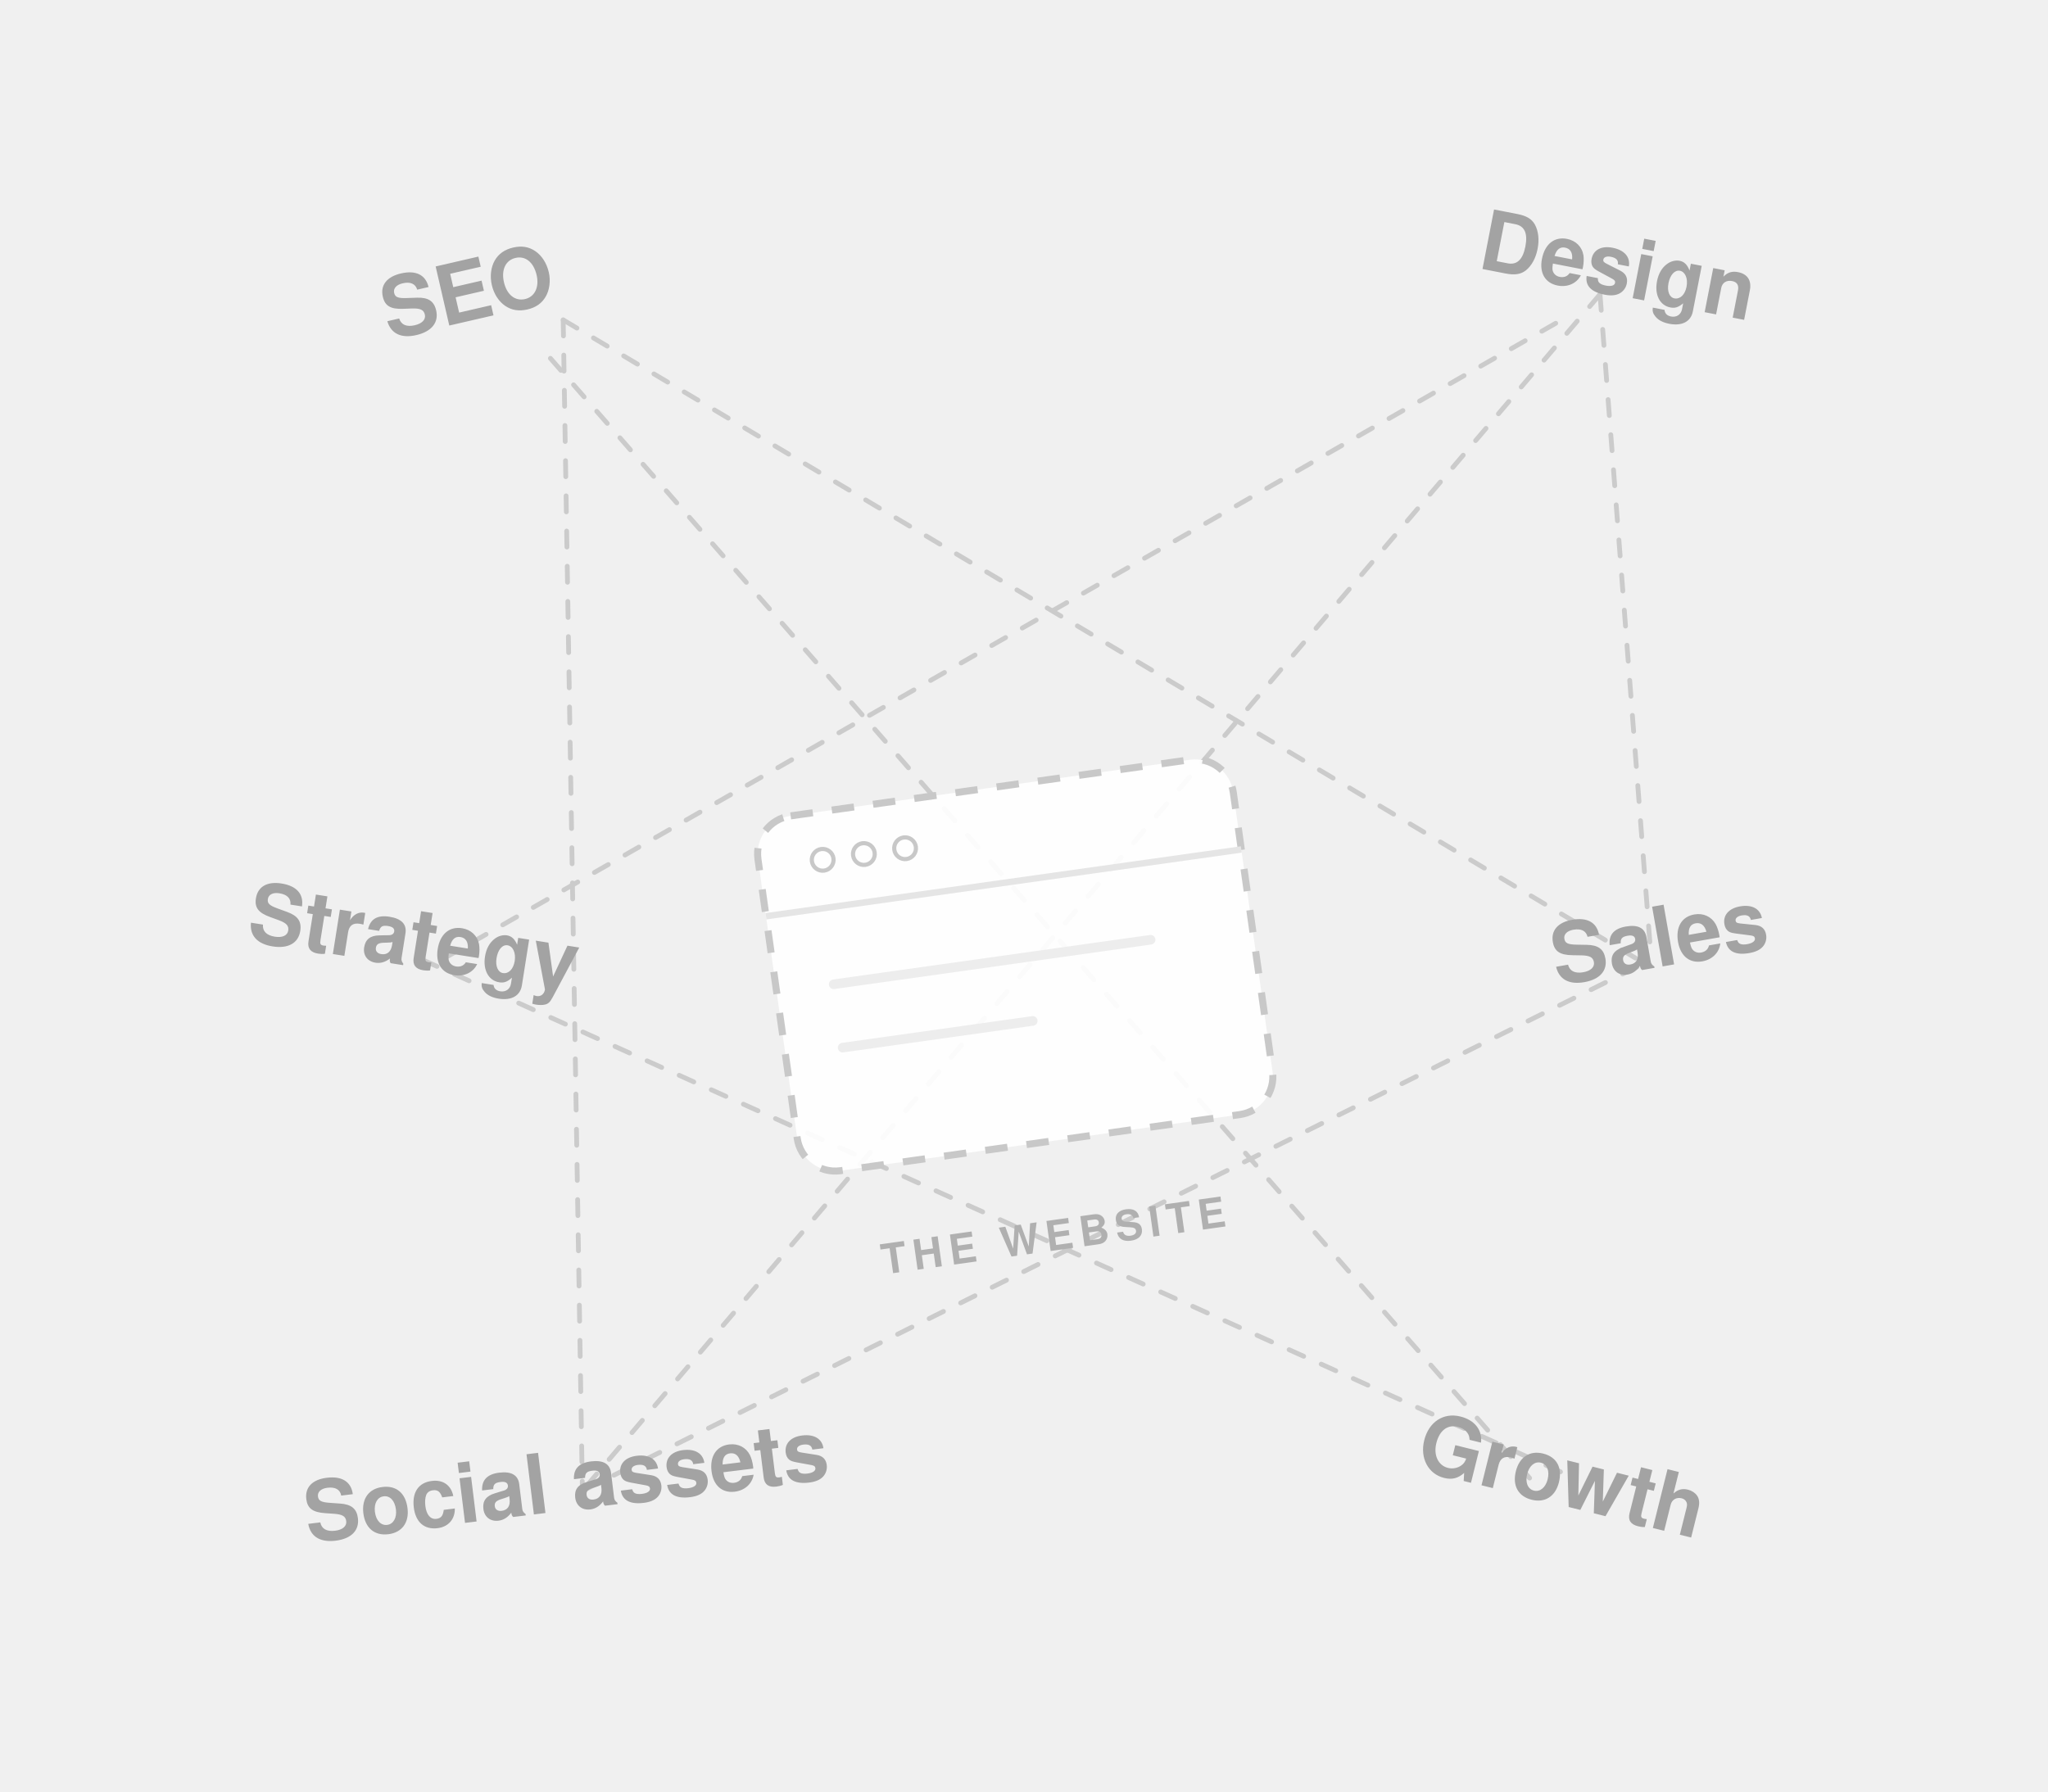
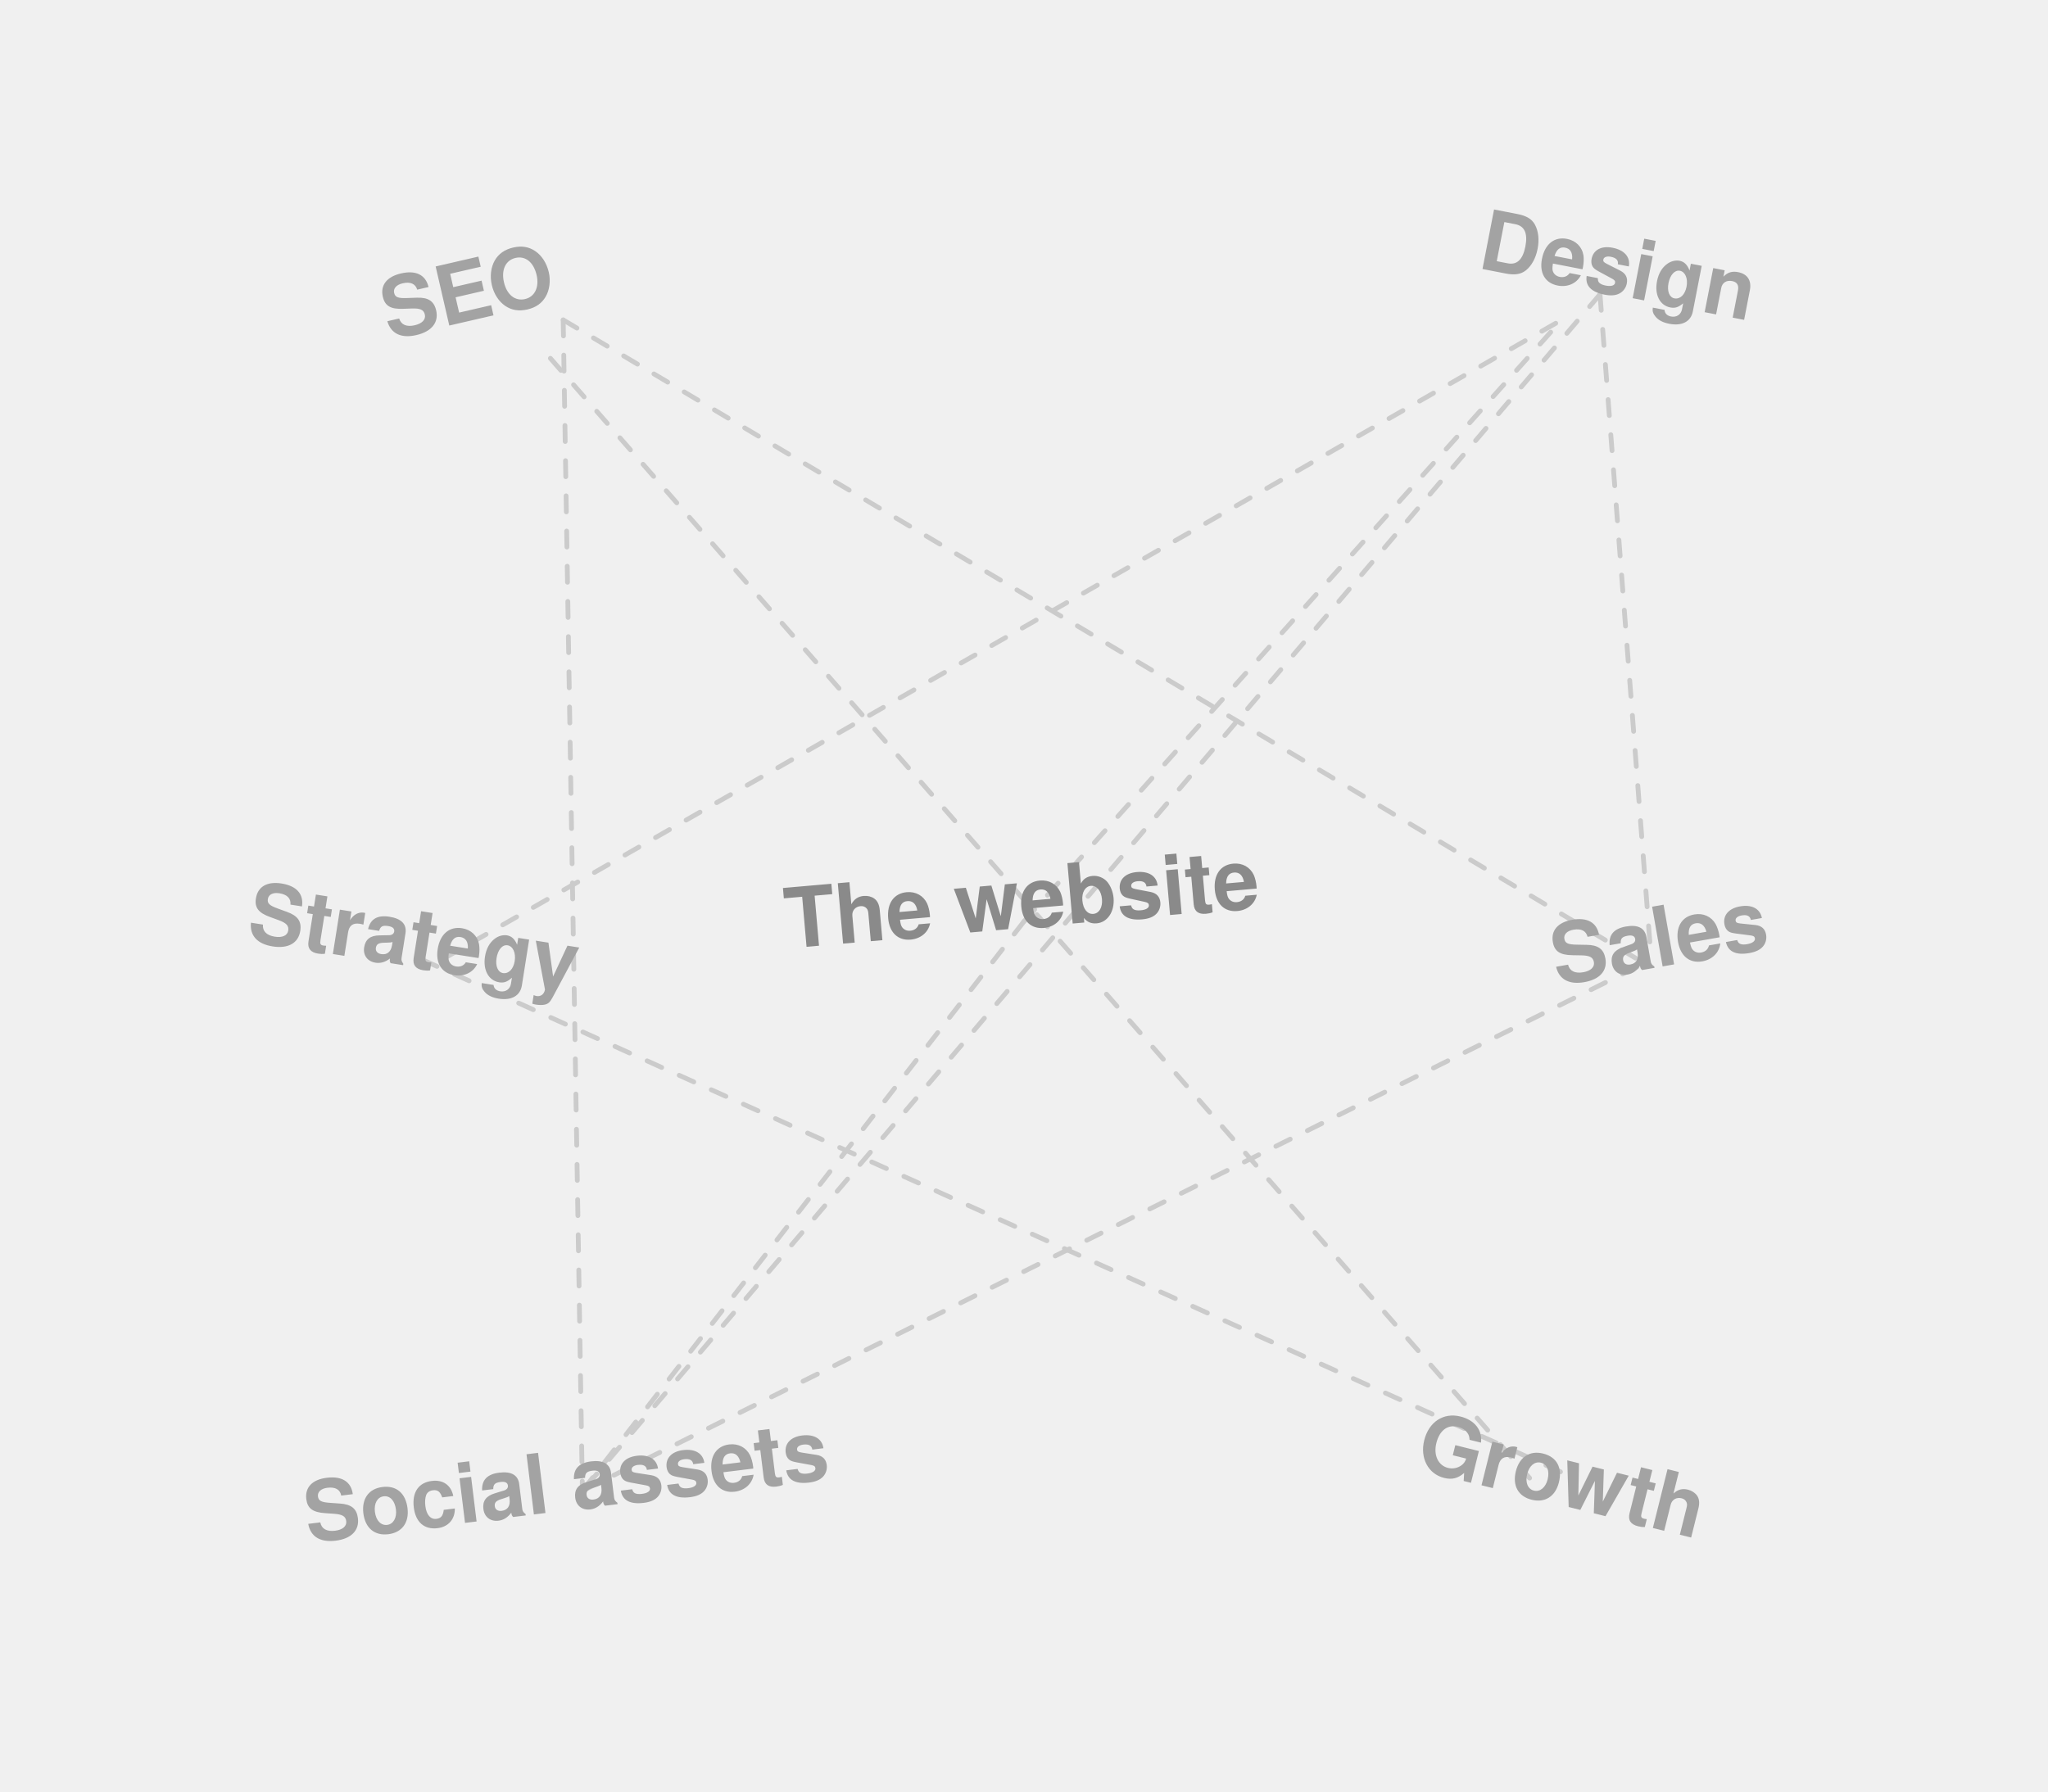
- <svg xmlns="http://www.w3.org/2000/svg" viewBox="0 0 640 560" fill="none" role="img" aria-label="A tangle: SEO, design, social assets, strategy, sales, and growth scattered and cross-wired to each other, the website tilted and faded in the middle, connected to nothing on purpose.">
+ <svg xmlns="http://www.w3.org/2000/svg" viewBox="0 0 640 560" fill="none" role="img" aria-label="A tangle: the website, SEO, design, social assets, strategy, sales, and growth all scattered and cross-wired to each other, none of them a center.">
  <g stroke="#cbcbcb" stroke-width="1.5" stroke-dasharray="5 6" stroke-linecap="round">
    <path d="M176,100 L512,300" />
    <path d="M132,300 L492,462" />
    <path d="M500,92  L182,466" />
    <path d="M182,466 L516,300" />
    <path d="M138,300 L488,100" />
    <path d="M172,112 L478,462" />
    <path d="M176,100 L182,466" />
    <path d="M500,92  L516,300" />
-   </g>
-   <g transform="rotate(-8 315 300)">
-     <rect x="242" y="246" width="150" height="112" rx="12" fill="#ffffff" fill-opacity="0.92" stroke="#c8c8c8" stroke-width="2.2" stroke-dasharray="7 6" />
-     <line x1="242" y1="276" x2="392" y2="276" stroke="#e5e5e5" stroke-width="2" />
-     <circle cx="262" cy="261" r="3.4" fill="none" stroke="#c8c8c8" stroke-width="1.3" />
-     <circle cx="275" cy="261" r="3.4" fill="none" stroke="#c8c8c8" stroke-width="1.3" />
-     <circle cx="288" cy="261" r="3.4" fill="none" stroke="#c8c8c8" stroke-width="1.3" />
-     <line x1="260" y1="300" x2="360" y2="300" stroke="#ededed" stroke-width="3" stroke-linecap="round" />
-     <line x1="260" y1="320" x2="320" y2="320" stroke="#ededed" stroke-width="3" stroke-linecap="round" />
-     <text x="317" y="392" text-anchor="middle" font-family="-apple-system, BlinkMacSystemFont, 'Segoe UI', system-ui, Helvetica, Arial, sans-serif" font-size="13" font-weight="600" letter-spacing="2" fill="#b0b0b0">THE WEBSITE</text>
+     <path d="M320,288 L488,100" />
+     <path d="M320,288 L182,466" />
  </g>
  <g font-family="-apple-system, BlinkMacSystemFont, 'Segoe UI', system-ui, Helvetica, Arial, sans-serif" font-size="26" font-weight="600" fill="#a3a3a3">
    <text transform="rotate(-13 148 100)" x="148" y="100" text-anchor="middle">SEO</text>
    <text transform="rotate(9 128 302)" x="128" y="302" text-anchor="middle">Strategy</text>
    <text transform="rotate(-7 178 472)" x="178" y="472" text-anchor="middle">Social assets</text>
    <text transform="rotate(11 504 92)" x="504" y="92" text-anchor="middle">Design</text>
    <text transform="rotate(-10 520 302)" x="520" y="302" text-anchor="middle">Sales</text>
    <text transform="rotate(14 486 470)" x="486" y="470" text-anchor="middle">Growth</text>
+     <text transform="rotate(-5 320 290)" x="320" y="290" text-anchor="middle" fill="#8a8a8a">The website</text>
  </g>
</svg>
